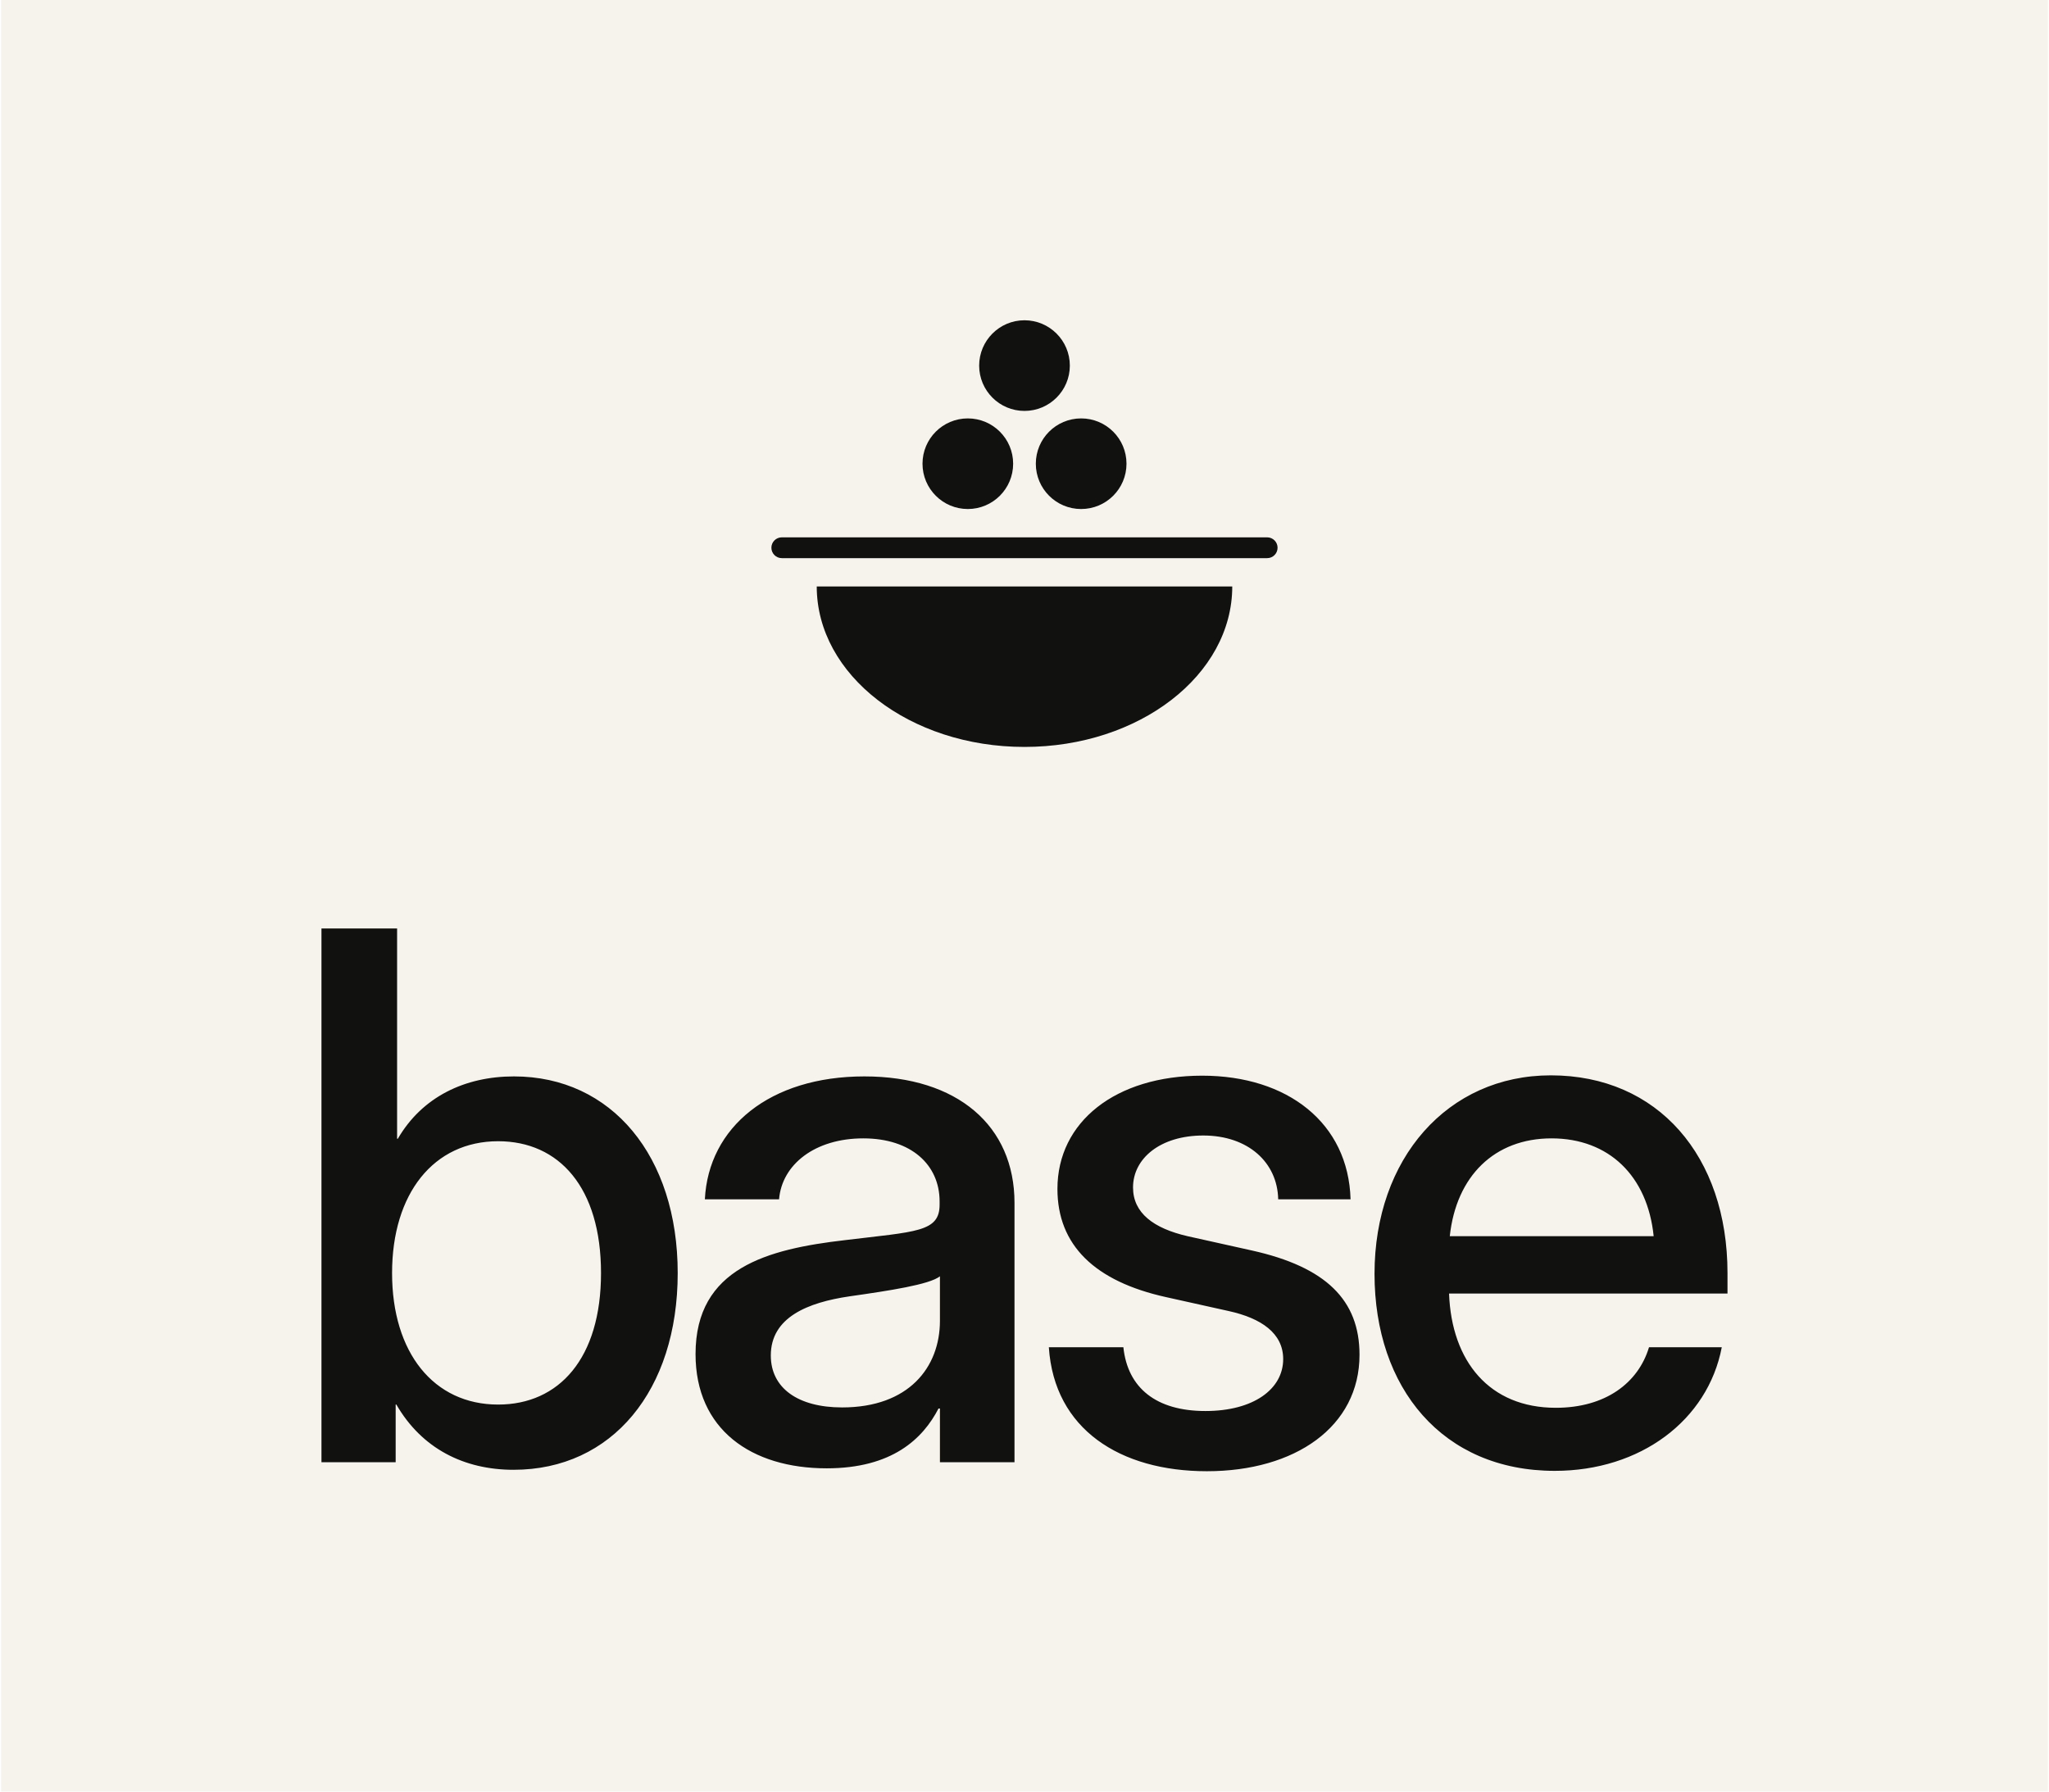
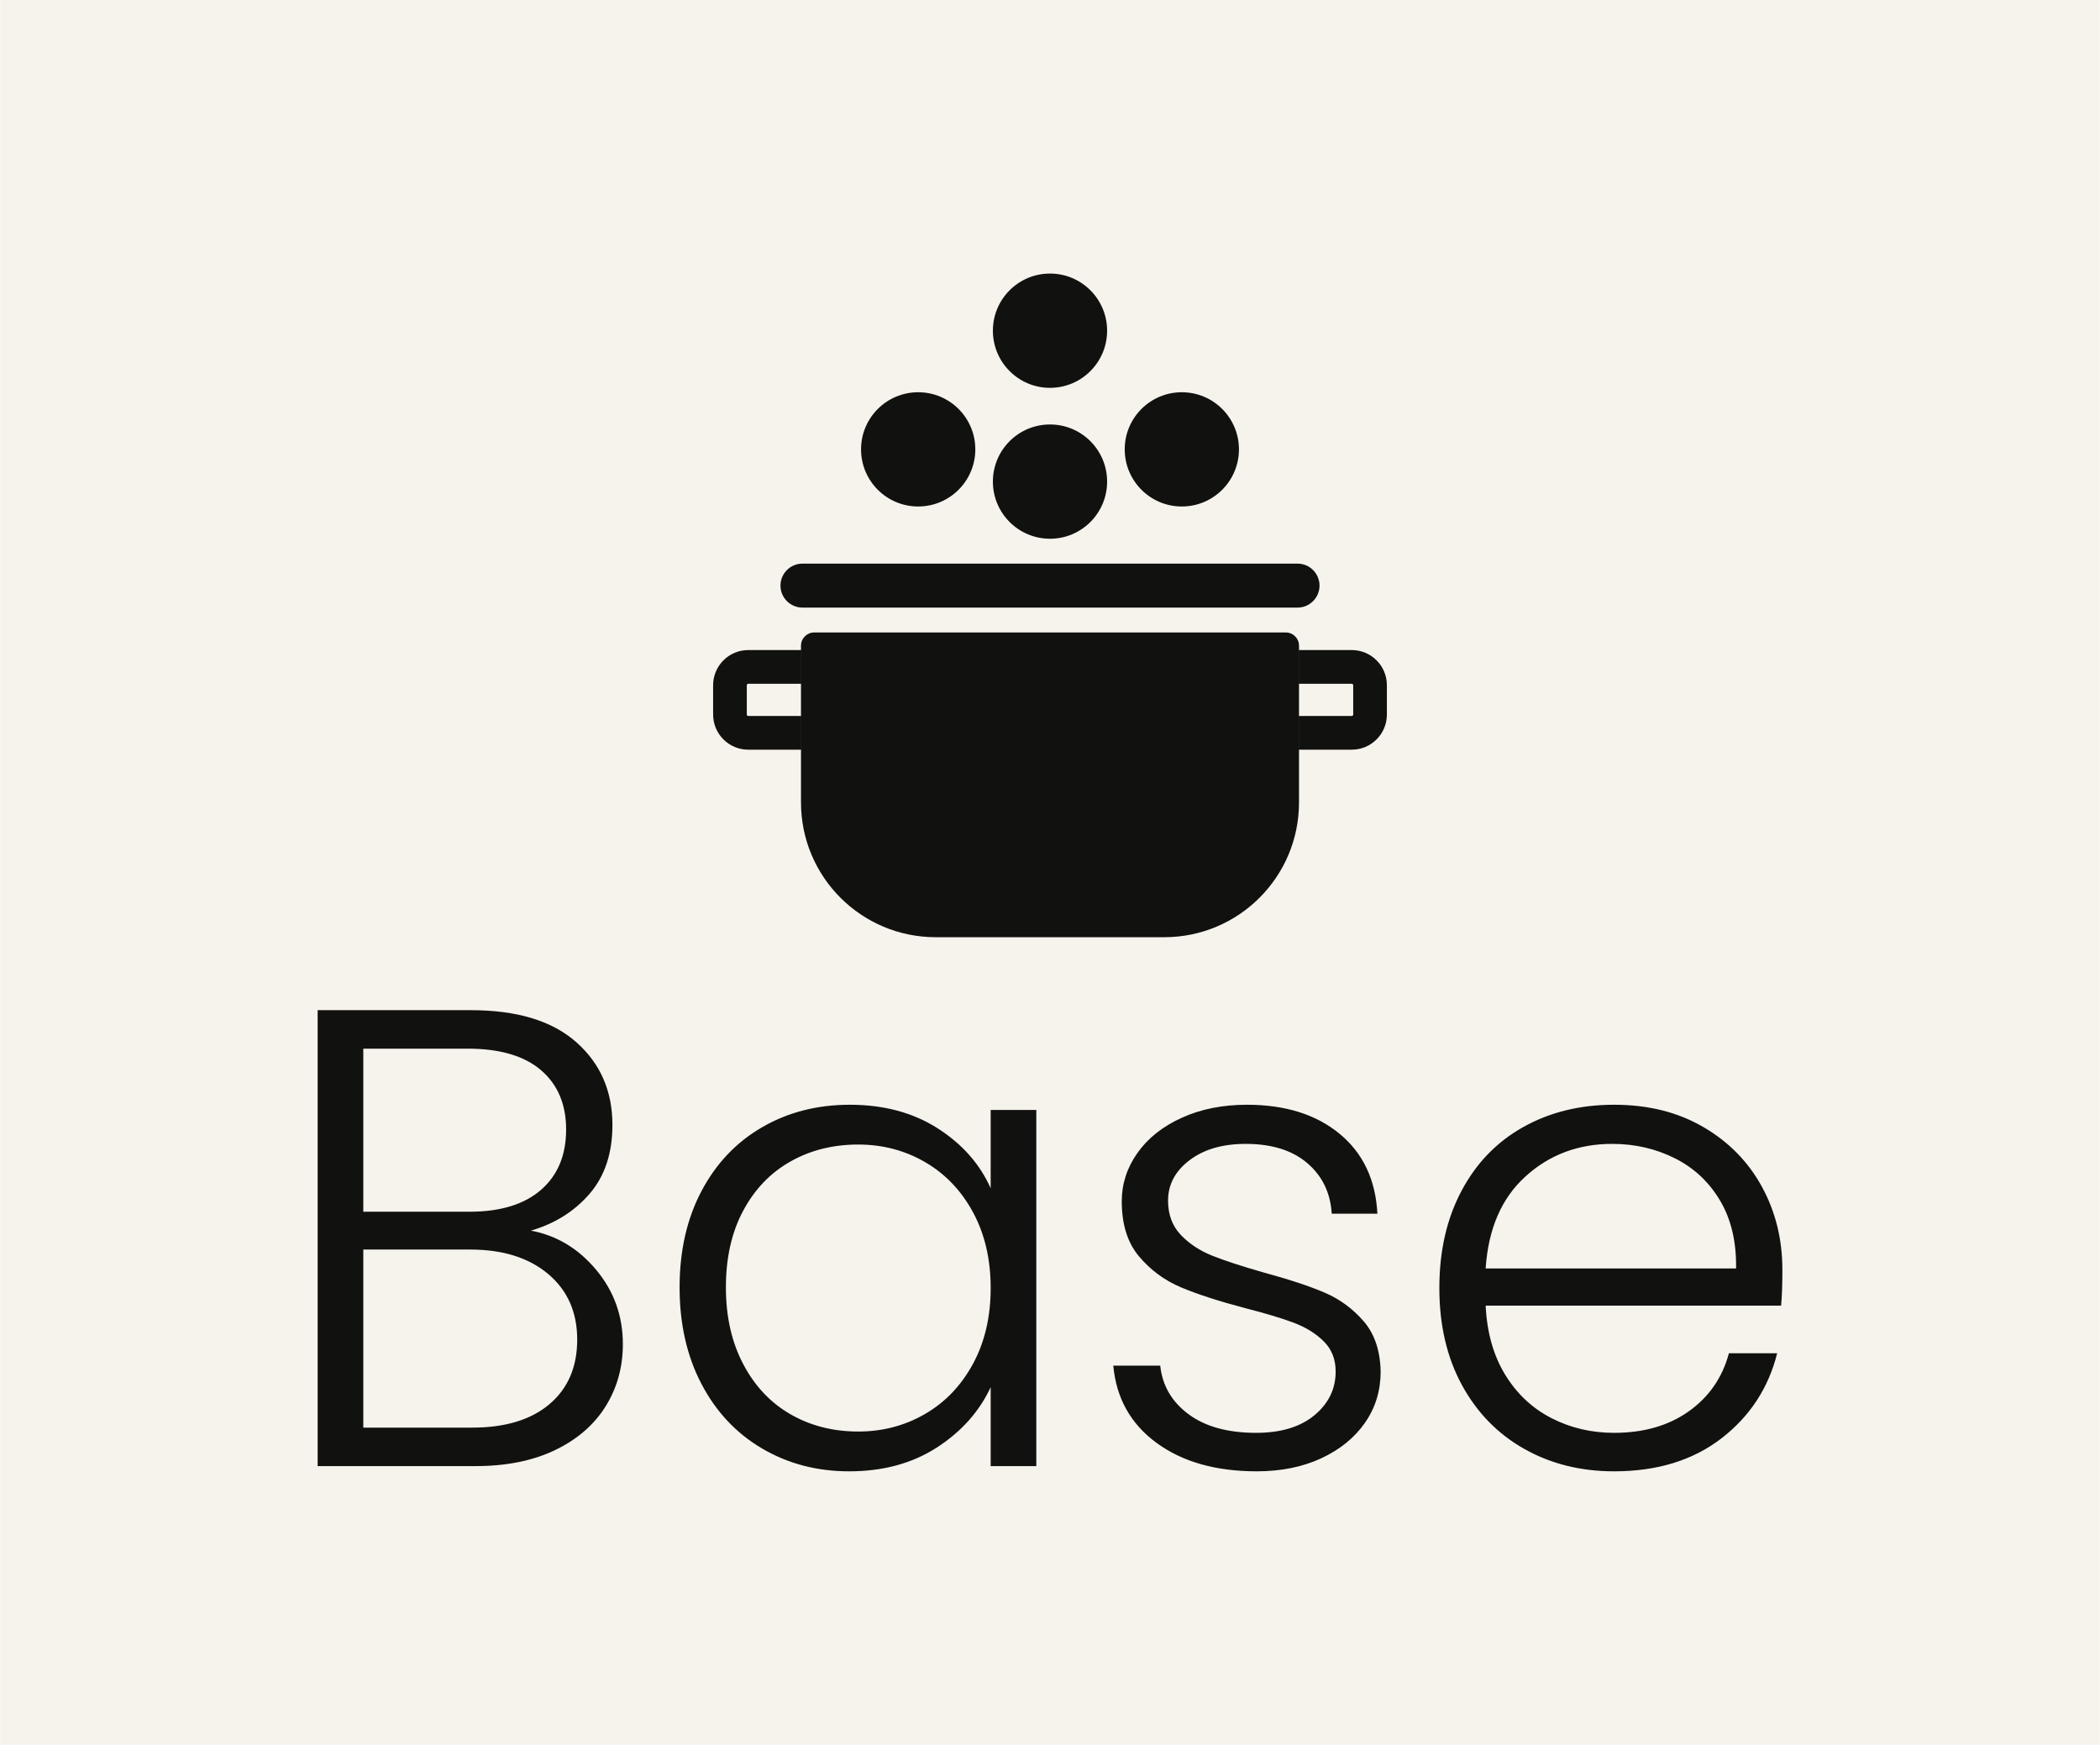
- <svg xmlns="http://www.w3.org/2000/svg" viewBox="0 0 557.77 488.33" width="558" height="488" role="img" aria-label="Base">
-   <rect width="557.766" height="488.331" rx="0" fill="#F6F3EC" />
-   <path fill="#111110" d="M212.75 146.47L345.02 146.47C346.58 146.47 347.85 147.74 347.85 149.3L347.85 149.3C347.85 150.87 346.58 152.14 345.02 152.14L212.75 152.14C211.18 152.14 209.91 150.87 209.91 149.3L209.91 149.3C209.91 147.74 211.18 146.47 212.75 146.47ZM222.27 159.86L335.5 159.86C335.5 184.02 310.15 203.6 278.88 203.6C247.61 203.6 222.27 184.02 222.27 159.86ZM275.79 126.4C275.79 133.22 270.26 138.75 263.44 138.75C256.62 138.75 251.09 133.22 251.09 126.4C251.09 119.58 256.62 114.05 263.44 114.05C270.26 114.05 275.79 119.58 275.79 126.4ZM306.68 126.4C306.68 133.22 301.15 138.75 294.32 138.75C287.5 138.75 281.97 133.22 281.97 126.4C281.97 119.58 287.5 114.05 294.32 114.05C301.15 114.05 306.68 119.58 306.68 126.4ZM291.24 99.66C291.24 106.48 285.7 112.01 278.88 112.01C272.06 112.01 266.53 106.48 266.53 99.66C266.53 92.84 272.06 87.3 278.88 87.3C285.7 87.3 291.24 92.84 291.24 99.66Z" />
-   <path fill="#111110" d="M139.65 400.64C166.5 400.64 184.38 378.96 184.38 347.02C184.38 315.19 166.41 293.41 139.75 293.41C126.37 293.41 114.75 298.98 108.11 310.4L107.91 310.4L107.91 253.08L87.3 253.08L87.3 398.58L107.52 398.58L107.52 382.86L107.71 382.86C114.65 394.87 126.17 400.64 139.65 400.64ZM135.45 382.86C117.87 382.86 106.54 368.7 106.54 347.02C106.54 325.34 117.87 311.08 135.45 311.08C152.05 311.08 163.48 323.68 163.48 347.02C163.48 370.26 152.05 382.86 135.45 382.86ZM224.98 400.24C242.76 400.24 251.16 392.24 255.45 383.94L255.84 383.94L255.84 398.58L276.16 398.58L276.16 327.88C276.16 306.89 260.63 293.41 235.24 293.41C209.46 293.41 192.76 307.28 191.78 326.91L212 326.91C212.78 317.43 221.76 310.3 234.95 310.3C248.03 310.3 255.75 317.53 255.75 327.49L255.75 328.37C255.75 335.89 249.3 335.69 229.96 338.04C208.97 340.48 189.24 345.56 189.24 369.09C189.24 389.7 204.48 400.24 224.98 400.24ZM229.18 383.64C217.17 383.64 209.75 378.37 209.75 369.48C209.75 359.03 219.91 355.03 231.14 353.37C242.07 351.81 253.01 350.15 255.84 347.9L255.84 360.01C255.84 372.71 247.35 383.64 229.18 383.64ZM328.58 401.03C352.61 401.03 370.18 388.92 370.18 369.29C370.18 354.35 361 345.36 340.89 340.87L323.31 336.96C314.03 334.82 308.46 330.62 308.46 323.68C308.46 315.77 315.89 309.52 327.61 309.52C339.81 309.52 347.82 316.85 348.02 326.91L367.74 326.91C367.16 306.1 350.55 293.21 327.31 293.21C303.68 293.21 287.86 305.81 287.86 324.07C287.86 339.41 298.02 349.27 317.45 353.57L334.54 357.37C343.43 359.33 349.38 363.43 349.38 370.46C349.38 378.66 341.28 384.62 328.19 384.62C314.81 384.62 307 378.37 305.83 367.24L285.52 367.24C286.98 389.6 304.95 401.03 328.58 401.03ZM423.39 400.93C446.73 400.93 465.09 387.16 468.9 367.24L449.07 367.24C446.14 377 437.16 383.74 423.68 383.74C405.62 383.74 395.27 371.14 394.58 352.59L470.46 352.59L470.46 347.02C470.46 315.19 451.52 293.12 422.32 293.12C394.19 293.12 374.27 315.77 374.27 347.22C374.27 378.37 392.82 400.93 423.39 400.93ZM394.78 336.96C396.54 320.56 406.98 310.3 422.51 310.3C438.14 310.3 448.68 320.56 450.34 336.96Z" />
+ <svg xmlns="http://www.w3.org/2000/svg" viewBox="0 0 643.91 535.02" width="644" height="535" role="img" aria-label="Base">
+   <rect width="643.912" height="535.016" rx="0" fill="#F6F3EC" />
+   <path fill="#111110" d="M249.63 193.93L394.28 193.93C396.51 193.93 398.32 195.74 398.32 197.98L398.32 246.04C398.32 268.87 379.82 287.37 356.99 287.37L286.92 287.37C264.09 287.37 245.59 268.87 245.59 246.04L245.59 197.98C245.59 195.74 247.4 193.93 249.63 193.93ZM246.04 172.82L397.87 172.82C401.59 172.82 404.61 175.84 404.61 179.56L404.61 179.56C404.61 183.28 401.59 186.3 397.87 186.3L246.04 186.3C242.32 186.3 239.3 183.28 239.3 179.56L239.3 179.56C239.3 175.84 242.32 172.82 246.04 172.82ZM245.6 199.32L229.42 199.32C223.47 199.32 218.64 204.15 218.64 210.11L218.64 219.09C218.64 225.04 223.47 229.87 229.42 229.87L245.6 229.87L245.6 219.54L229.42 219.54C229.17 219.54 228.97 219.34 228.97 219.09L228.97 210.11C228.97 209.86 229.17 209.66 229.42 209.66L245.6 209.66ZM398.31 199.32L398.31 209.66L414.49 209.66C414.74 209.66 414.94 209.86 414.94 210.11L414.94 219.09C414.94 219.34 414.74 219.54 414.49 219.54L398.31 219.54L398.31 229.87L414.49 229.87C420.45 229.87 425.27 225.04 425.27 219.09L425.27 210.11C425.27 204.15 420.45 199.32 414.49 199.32L398.31 199.32ZM339.47 147.67C339.47 157.34 331.63 165.19 321.96 165.19C312.28 165.19 304.44 157.34 304.44 147.67C304.44 137.99 312.28 130.15 321.96 130.15C331.63 130.15 339.47 137.99 339.47 147.67ZM299.05 137.78C299.05 147.46 291.2 155.3 281.53 155.3C271.85 155.3 264.01 147.46 264.01 137.78C264.01 128.11 271.85 120.27 281.53 120.27C291.2 120.27 299.05 128.11 299.05 137.78ZM379.9 137.78C379.9 147.46 372.06 155.3 362.38 155.3C352.71 155.3 344.87 147.46 344.87 137.78C344.87 128.11 352.71 120.27 362.38 120.27C372.06 120.27 379.9 128.11 379.9 137.78ZM339.47 101.4C339.47 111.07 331.63 118.92 321.96 118.92C312.28 118.92 304.44 111.07 304.44 101.4C304.44 91.72 312.28 83.88 321.96 83.88C331.63 83.88 339.47 91.72 339.47 101.4Z" />
+   <path fill="#111110" d="M190.96 412.14C190.96 419.2 189.19 425.57 185.66 431.24C182.12 436.9 176.96 441.37 170.16 444.64C163.36 447.9 155.22 449.54 145.76 449.54L97.36 449.54L97.36 309.74L144.36 309.74C158.49 309.74 169.26 313 176.66 319.54C184.06 326.07 187.76 334.54 187.76 344.94C187.76 353.6 185.42 360.64 180.76 366.04C176.09 371.44 170.09 375.2 162.76 377.34C170.62 378.8 177.29 382.8 182.76 389.34C188.22 395.87 190.96 403.47 190.96 412.14ZM111.36 371.54L143.96 371.54C153.42 371.54 160.72 369.3 165.86 364.84C170.99 360.37 173.56 354.2 173.56 346.34C173.56 338.6 170.99 332.54 165.86 328.14C160.72 323.74 153.22 321.54 143.36 321.54L111.36 321.54ZM176.96 410.74C176.96 402.34 173.99 395.64 168.06 390.64C162.12 385.64 154.16 383.14 144.16 383.14L111.36 383.14L111.36 437.74L144.76 437.74C154.89 437.74 162.79 435.34 168.46 430.54C174.12 425.74 176.96 419.14 176.96 410.74ZM260.56 338.74C270.96 338.74 279.92 341.14 287.46 345.94C294.99 350.74 300.42 356.87 303.76 364.34L303.76 340.34L317.76 340.34L317.76 449.54L303.76 449.54L303.76 425.34C300.29 432.8 294.79 438.97 287.26 443.84C279.72 448.7 270.76 451.14 260.36 451.14C250.49 451.14 241.59 448.8 233.66 444.14C225.72 439.47 219.52 432.87 215.06 424.34C210.59 415.8 208.36 405.94 208.36 394.74C208.36 383.54 210.59 373.7 215.06 365.24C219.52 356.77 225.72 350.24 233.66 345.64C241.59 341.04 250.56 338.74 260.56 338.74ZM263.16 350.94C255.42 350.94 248.49 352.67 242.36 356.14C236.22 359.6 231.39 364.64 227.86 371.24C224.32 377.84 222.56 385.67 222.56 394.74C222.56 403.67 224.32 411.5 227.86 418.24C231.39 424.97 236.22 430.1 242.36 433.64C248.49 437.17 255.42 438.94 263.16 438.94C270.62 438.94 277.46 437.14 283.66 433.54C289.86 429.94 294.76 424.8 298.36 418.14C301.96 411.47 303.76 403.74 303.76 394.94C303.76 386.14 301.96 378.4 298.36 371.74C294.76 365.07 289.86 359.94 283.66 356.34C277.46 352.74 270.62 350.94 263.16 350.94ZM341.36 418.74L355.76 418.74C356.42 424.87 359.32 429.84 364.46 433.64C369.59 437.44 376.49 439.34 385.16 439.34C392.76 439.34 398.72 437.54 403.06 433.94C407.39 430.34 409.56 425.87 409.56 420.54C409.56 416.8 408.36 413.74 405.96 411.34C403.56 408.94 400.52 407.04 396.86 405.64C393.19 404.24 388.22 402.74 381.96 401.14C373.82 399 367.22 396.87 362.16 394.74C357.09 392.6 352.79 389.44 349.26 385.24C345.72 381.04 343.96 375.4 343.96 368.34C343.96 363 345.56 358.07 348.76 353.54C351.96 349 356.49 345.4 362.36 342.74C368.22 340.07 374.89 338.74 382.36 338.74C394.09 338.74 403.56 341.7 410.76 347.64C417.96 353.57 421.82 361.74 422.36 372.14L408.36 372.14C407.96 365.74 405.46 360.57 400.86 356.64C396.26 352.7 389.96 350.74 381.96 350.74C374.89 350.74 369.16 352.4 364.76 355.74C360.36 359.07 358.16 363.2 358.16 368.14C358.16 372.4 359.46 375.9 362.06 378.64C364.66 381.37 367.89 383.5 371.76 385.04C375.62 386.57 380.82 388.27 387.36 390.14C395.22 392.27 401.49 394.34 406.16 396.34C410.82 398.34 414.82 401.27 418.16 405.14C421.49 409 423.22 414.14 423.36 420.54C423.36 426.4 421.76 431.64 418.56 436.24C415.36 440.84 410.89 444.47 405.16 447.14C399.42 449.8 392.82 451.14 385.36 451.14C372.82 451.14 362.59 448.24 354.66 442.44C346.72 436.64 342.29 428.74 341.36 418.74ZM546.16 400.34L455.56 400.34C455.96 408.6 457.96 415.67 461.56 421.54C465.16 427.4 469.89 431.84 475.76 434.84C481.62 437.84 488.02 439.34 494.96 439.34C504.02 439.34 511.66 437.14 517.86 432.74C524.06 428.34 528.16 422.4 530.16 414.94L544.96 414.94C542.29 425.6 536.59 434.3 527.86 441.04C519.12 447.77 508.16 451.14 494.96 451.14C484.69 451.14 475.49 448.84 467.36 444.24C459.22 439.64 452.86 433.1 448.26 424.64C443.66 416.17 441.36 406.27 441.36 394.94C441.36 383.6 443.62 373.67 448.16 365.14C452.69 356.6 459.02 350.07 467.16 345.54C475.29 341 484.56 338.74 494.96 338.74C505.36 338.74 514.46 341 522.26 345.54C530.06 350.07 536.06 356.17 540.26 363.84C544.46 371.5 546.56 380 546.56 389.34C546.56 394.14 546.42 397.8 546.16 400.34ZM494.36 350.74C483.96 350.74 475.09 354.07 467.76 360.74C460.42 367.4 456.36 376.8 455.56 388.94L532.36 388.94C532.49 380.8 530.86 373.87 527.46 368.14C524.06 362.4 519.42 358.07 513.56 355.14C507.69 352.2 501.29 350.74 494.36 350.74Z" />
</svg>
